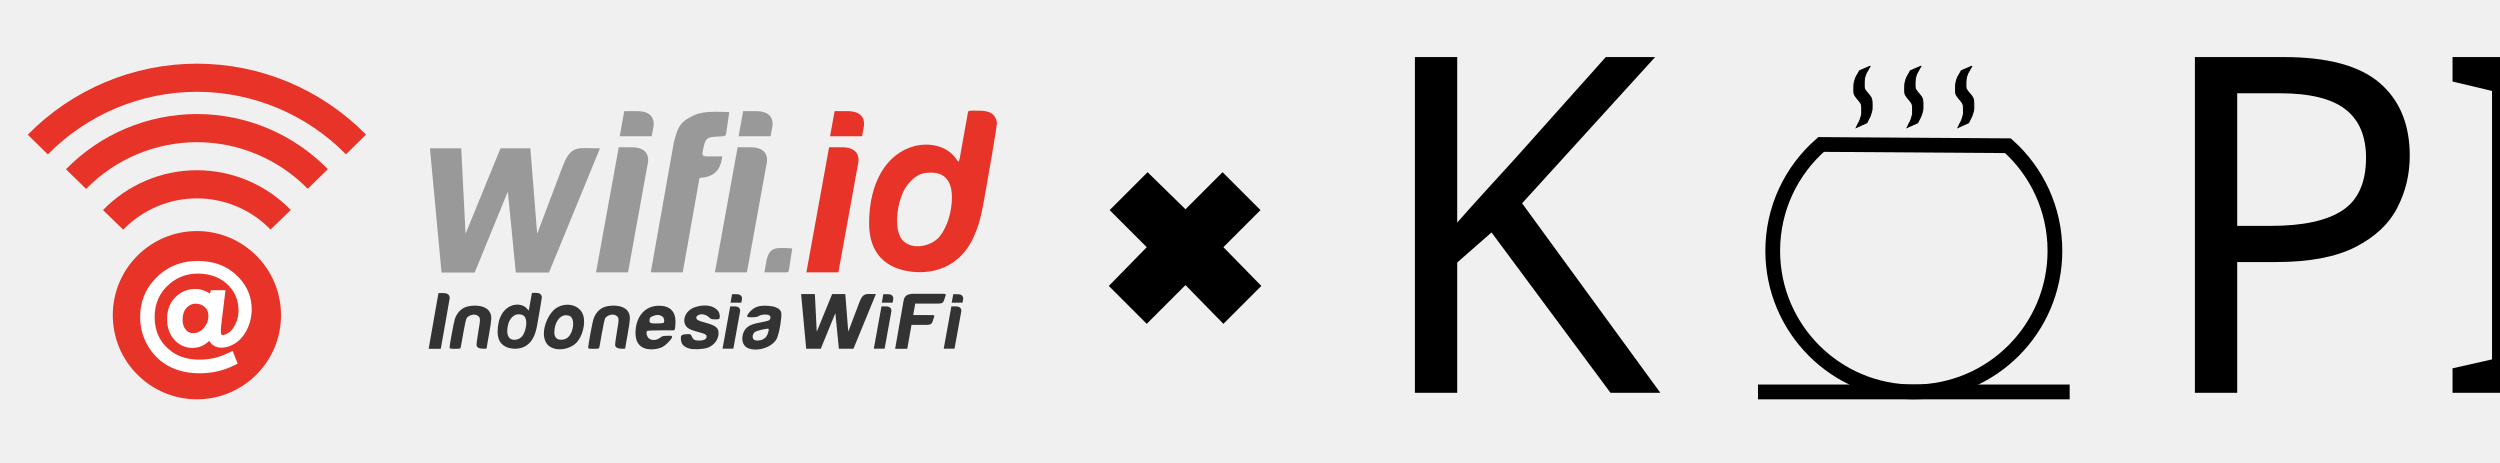
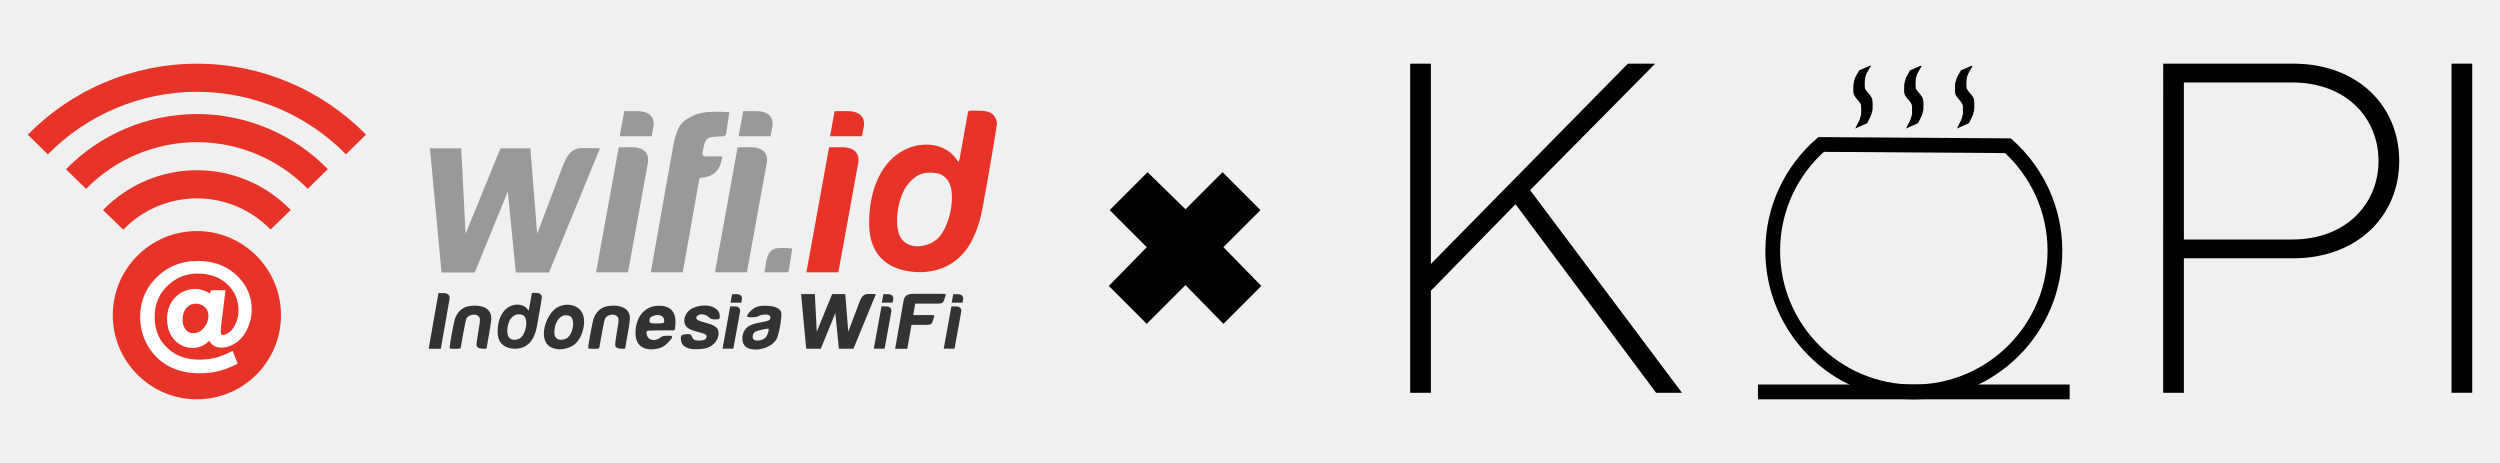
<svg xmlns="http://www.w3.org/2000/svg" xmlns:xlink="http://www.w3.org/1999/xlink" width="1080" height="200" viewBox="0 0 285.75 52.917" version="1.1" id="svg8">
  <defs id="defs2">
    <clipPath id="clipPath1492">
      <path id="path1490" d="M 1,1 H 641.93 V 133.88 H 1 Z" />
    </clipPath>
    <clipPath id="clip2">
      <rect y="0" x="0" id="rect1494" height="134" width="642" />
    </clipPath>
    <g id="g1497" clip-path="url(#clip2)" />
    <clipPath id="clipPath1501">
      <path id="path1499" d="M 1,1 H 211.93 V 211.88 H 1 Z" />
    </clipPath>
    <clipPath id="clip4">
      <rect y="0" x="0" id="rect1503" height="212" width="212" />
    </clipPath>
    <g id="g1506" clip-path="url(#clip4)" />
    <clipPath id="clipPath1510">
      <path id="path1508" d="M 1,1 H 211.93 V 211.88 H 1 Z" />
    </clipPath>
    <clipPath id="clip8">
      <rect y="0" x="0" id="rect1512" height="212" width="212" />
    </clipPath>
    <g id="g1515" clip-path="url(#clip8)" />
    <clipPath id="clipPath1519">
      <path id="path1517" d="M 1,1 H 118.93 V 111.88 H 1 Z" />
    </clipPath>
    <clipPath id="clip12">
      <rect y="0" x="0" id="rect1521" height="112" width="119" />
    </clipPath>
    <g id="g1524" clip-path="url(#clip12)" />
    <linearGradient gradientUnits="userSpaceOnUse" gradientTransform="matrix(0,-11.01771,11.01771,0,-67.62329,214.3097)" x2="1" id="linearGradient2628">
      <stop id="stop1526" offset="0" stop-color="#20b038" />
      <stop id="stop1528" offset="1" stop-color="#60d66a" />
    </linearGradient>
    <linearGradient gradientUnits="userSpaceOnUse" gradientTransform="matrix(0,-11.41266,11.41266,0,-67.62326,214.5086)" x2="1" id="linearGradient2630">
      <stop id="stop1531" offset="0" stop-color="#f9f9f9" />
      <stop id="stop1533" offset="1" stop-color="#fff" />
    </linearGradient>
    <linearGradient id="b">
      <stop id="stop1636" stop-color="#3771c8" offset="0" />
      <stop id="stop1638" offset=".128" stop-color="#3771c8" />
      <stop id="stop1640" stop-opacity="0" stop-color="#60f" offset="1" />
    </linearGradient>
    <linearGradient id="a">
      <stop id="stop1643" stop-color="#fd5" offset="0" />
      <stop id="stop1645" stop-color="#fd5" offset=".1" />
      <stop id="stop1647" stop-color="#ff543e" offset=".5" />
      <stop id="stop1649" stop-color="#c837ab" offset="1" />
    </linearGradient>
    <radialGradient fy="578.088" fx="158.429" gradientTransform="matrix(0,-0.2675019,0.2488656,0,-214.3702,279.2334)" gradientUnits="userSpaceOnUse" xlink:href="#a" r="65" cy="578.088" cx="158.429" id="c" />
    <radialGradient fy="473.455" fx="147.694" gradientTransform="matrix(0.02347616,0.1172485,-0.4834248,0.09679563,147.3076,156.0764)" gradientUnits="userSpaceOnUse" xlink:href="#b" r="65" cy="473.455" cx="147.694" id="d" />
    <clipPath id="clipPath1371" clipPathUnits="userSpaceOnUse">
      <path id="path1369" d="M 0,0 H 792 V 612 H 0 Z" />
    </clipPath>
    <clipPath id="clipPath1323" clipPathUnits="userSpaceOnUse">
      <path id="path1321" d="M 0,0 H 792 V 612 H 0 Z" />
    </clipPath>
    <clipPath id="clipPath1303" clipPathUnits="userSpaceOnUse">
      <path id="path1301" d="M 0,0 H 792 V 612 H 0 Z" />
    </clipPath>
    <clipPath id="clipPath1283" clipPathUnits="userSpaceOnUse">
      <path id="path1281" d="M 0,0 H 792 V 612 H 0 Z" />
    </clipPath>
    <clipPath id="clipPath1263" clipPathUnits="userSpaceOnUse">
      <path id="path1261" d="M 0,0 H 792 V 612 H 0 Z" />
    </clipPath>
    <clipPath id="clipPath1239" clipPathUnits="userSpaceOnUse">
      <path id="path1237" d="M 0,0 H 792 V 612 H 0 Z" />
    </clipPath>
  </defs>
  <g id="layer1" transform="translate(0,-244.0833)">
    <g transform="matrix(3.625,0,0,3.625,2.451175,-785.9528)" id="layer1-0">
      <g transform="matrix(0.1131564,0,0,0.1131564,140.573,139.7696)" id="g4985">
        <path id="path4741-1" d="m -1170.057,1337.158 c -6.127,-6.32 -14.553,-9.888 -23.356,-9.888 -8.798,0.012 -17.215,3.589 -23.332,9.912" style="opacity:1;fill:none;fill-opacity:1;stroke:#e73328;stroke-width:7.839;stroke-linecap:butt;stroke-linejoin:round;stroke-miterlimit:4;stroke-dasharray:none;stroke-opacity:1;paint-order:normal" />
        <path id="path4744-2" d="m -1159.716,1325.793 c -8.869,-9.064 -21.015,-14.174 -33.697,-14.178 -12.676,0.017 -24.812,5.136 -33.671,14.203" style="opacity:1;fill:none;fill-opacity:1;stroke:#e73328;stroke-width:7.839;stroke-linecap:butt;stroke-linejoin:round;stroke-miterlimit:4;stroke-dasharray:none;stroke-opacity:1;paint-order:normal" />
        <path id="path4746-2" d="m -1149.071,1316.172 c -11.692,-11.89 -27.666,-18.589 -44.342,-18.596 -16.67,0.02 -32.635,6.729 -44.316,18.622" style="opacity:1;fill:none;fill-opacity:1;stroke:#e73328;stroke-width:7.839;stroke-linecap:butt;stroke-linejoin:round;stroke-miterlimit:4;stroke-dasharray:none;stroke-opacity:1;paint-order:normal" />
        <path id="path4750-0" d="m -1193.403,1340.305 c -12.945,0 -23.439,10.494 -23.439,23.439 0,12.945 10.494,23.439 23.439,23.439 12.945,10e-5 23.439,-10.494 23.439,-23.439 0,-12.945 -10.494,-23.439 -23.439,-23.439 z" style="opacity:1;fill:#e73328;fill-opacity:1;stroke:none;stroke-width:1.412;stroke-linecap:round;stroke-linejoin:round;stroke-miterlimit:4;stroke-dasharray:none;stroke-opacity:1" />
        <g id="g4965" transform="translate(0,0.5291667)">
          <g transform="matrix(0.8732532,0,0,0.8732532,-156.9531,494.2031)" id="g4758-0">
            <path id="path4752-5" d="m -939.177,929.867 c -0.453,0.002 -0.788,0.015 -1.031,0.042 -0.523,0.039 -0.576,0.235 -0.65,0.612 -0.207,1.049 -0.736,4.002 -1.319,7.362 -1.366,7.874 -1.448,8.271 -1.699,8.263 -0.087,-0.002 -0.473,-0.485 -0.857,-1.07 -3.002,-4.041 -8.268,-5.028 -12.948,-3.953 -9.297,2.334 -14.704,11.918 -14.697,24.678 -0.025,9.575 5.214,14.437 13.41,15.446 7.809,0.961 15.028,-2.046 19.036,-9.262 2.196,-3.953 3.233,-8.175 3.903,-11.827 1.715,-9.339 4.454,-25.424 4.454,-26.272 -0.516,-4.014 -3.993,-3.952 -5.863,-3.997 -0.716,-0.015 -1.287,-0.025 -1.74,-0.022 z m -13.782,19.789 c 1.375,-0.015 2.761,0.201 3.589,0.631 2.288,1.188 3.4,3.521 3.412,7.16 0.025,4.632 -1.509,9.571 -3.869,12.525 -1.935,2.423 -5.815,3.724 -8.881,2.978 -1.812,-0.441 -3.305,-1.532 -4.052,-3.509 -1.485,-3.929 -0.459,-10.11 1.367,-13.883 1.193,-2.429 3.467,-4.673 5.515,-5.445 0.787,-0.296 1.849,-0.446 2.918,-0.458 z" style="opacity:1;fill:#e73328;fill-opacity:1;stroke-width:0.233" />
            <path id="path4754-3" d="m -985.151,941.561 -1.454,8.013 -5.789,31.901 h 10.203 l 5.788,-31.901 0.394,-2.168 v -0.018 c 0.855,-3.248 -0.425,-5.827 -5.02,-5.827 z" style="opacity:1;fill:#e73328;fill-opacity:1;stroke:none;stroke-width:1.748;stroke-linecap:round;stroke-linejoin:round;stroke-miterlimit:4;stroke-dasharray:none;stroke-opacity:1" />
            <path id="path4756-8" d="m -983.388,930.037 -1.454,8.013 h 10.203 l 0.397,-2.186 c 0.855,-3.248 -0.425,-5.827 -5.02,-5.827 z" style="opacity:1;fill:#e73328;fill-opacity:1;stroke:none;stroke-width:1.748;stroke-linecap:round;stroke-linejoin:round;stroke-miterlimit:4;stroke-dasharray:none;stroke-opacity:1" />
          </g>
          <path id="path4762-9" d="m -1042.727,1316.424 -1.27,6.997 -5.055,27.857 h 8.91 l 5.055,-27.857 0.344,-1.893 v -0.016 c 0.747,-2.836 -0.371,-5.088 -4.384,-5.088 z" style="opacity:1;fill:#999999;fill-opacity:1;stroke:none;stroke-width:1.527;stroke-linecap:round;stroke-linejoin:round;stroke-miterlimit:4;stroke-dasharray:none;stroke-opacity:1" />
          <path id="path4764-0" d="m -1041.187,1306.361 -1.27,6.997 h 8.911 l 0.346,-1.909 c 0.747,-2.836 -0.371,-5.088 -4.384,-5.088 z" style="opacity:1;fill:#999999;fill-opacity:1;stroke:none;stroke-width:1.527;stroke-linecap:round;stroke-linejoin:round;stroke-miterlimit:4;stroke-dasharray:none;stroke-opacity:1" />
          <path style="opacity:1;fill:#999999;fill-opacity:1;stroke:none;stroke-width:1.527;stroke-linecap:round;stroke-linejoin:round;stroke-miterlimit:4;stroke-dasharray:none;stroke-opacity:1" d="m -1075.856,1316.424 -1.27,6.997 -5.055,27.857 h 8.91 l 5.055,-27.857 0.343,-1.893 v -0.016 c 0.747,-2.836 -0.371,-5.088 -4.384,-5.088 z" id="path4766-7" />
          <path style="opacity:1;fill:#999999;fill-opacity:1;stroke:none;stroke-width:1.527;stroke-linecap:round;stroke-linejoin:round;stroke-miterlimit:4;stroke-dasharray:none;stroke-opacity:1" d="m -1074.316,1306.361 -1.27,6.997 h 8.91 l 0.346,-1.909 c 0.747,-2.836 -0.371,-5.088 -4.384,-5.088 z" id="path4768-3" />
          <path style="opacity:1;fill:#999999;fill-opacity:1;stroke:none;stroke-width:1.527;stroke-linecap:round;stroke-linejoin:round;stroke-miterlimit:4;stroke-dasharray:none;stroke-opacity:1" d="m -1049.082,1306.526 c -3.096,0.022 -3.74,0.374 -4.999,0.643 -4.603,1.909 -5.194,3.272 -6.389,7.73 l -6.46,36.379 h 8.91 l 4.501,-25.343 c 0.111,-1.214 0.297,-0.938 1.257,-1.077 4.027,-0.592 4.926,-3.327 5.259,-5.885 h -4.023 c -0.873,0 -1.708,-0.01 -1.473,-1.171 0.823,-4.084 0.848,-4.24 4.983,-4.398 1.052,-0.043 1.493,-0.077 1.609,-0.85 l 0.852,-5.925 c -1.691,-0.081 -2.995,-0.111 -4.027,-0.104 z" id="path4770-2" />
          <path style="opacity:1;fill:#999999;fill-opacity:1;stroke:none;stroke-width:1.527;stroke-linecap:round;stroke-linejoin:round;stroke-miterlimit:4;stroke-dasharray:none;stroke-opacity:1" d="m -1034.618,1347.638 -0.66,3.641 h 6.032 c 0.601,0 0.715,-0.093 0.812,-0.718 0.268,-1.72 0.925,-5.933 0.925,-5.933 -4.543,-0.321 -6.189,-0.419 -7.108,3.01 z" id="path4772-5" />
          <path id="path4774-6" style="font-style:normal;font-variant:normal;font-weight:bold;font-stretch:normal;font-size:medium;line-height:1.25;font-family:sans-serif;-inkscape-font-specification:'sans-serif Bold';letter-spacing:0px;word-spacing:0px;fill:#999999;fill-opacity:1;stroke:none;stroke-width:1.151" d="m -1081.085,1316.725 -14.21,34.604 h -9.241 l -2.228,-22.543 -9.23,22.543 h -9.241 l -3.228,-34.604 h 8.719 l 1.2,23.821 9.737,-23.821 h 8.328 l 1.895,23.821 7.067,-18.708 c 2.373,-6.282 4.319,-5.113 10.433,-5.113 z" />
          <path style="fill:#333333;fill-opacity:1;stroke-width:0.384" d="m -1099.569,1356.991 c -0.137,0 -0.238,0 -0.312,0.013 -0.158,0.011 -0.174,0.071 -0.196,0.185 -0.062,0.317 -0.222,1.21 -0.399,2.225 -0.413,2.38 -0.438,2.5 -0.514,2.497 -0.027,0 -0.143,-0.146 -0.26,-0.323 -0.907,-1.221 -2.498,-1.52 -3.913,-1.195 -2.81,0.705 -4.444,3.602 -4.442,7.458 -0.011,2.894 1.576,4.364 4.053,4.668 2.36,0.29 4.542,-0.619 5.754,-2.799 0.663,-1.195 0.977,-2.47 1.18,-3.574 0.518,-2.823 1.346,-7.684 1.346,-7.94 -0.156,-1.213 -1.207,-1.194 -1.772,-1.208 -0.216,0 -0.389,-0.011 -0.526,-0.011 z m -26.511,0.069 -0.483,2.659 -2.261,12.865 h 3.386 l 2.261,-12.865 0.131,-0.72 v -0.011 c 0.284,-1.078 -0.141,-1.934 -1.666,-1.934 z m 132.399,0.197 c -2.893,0 -2.694,1.709 -2.896,2.462 l -2.262,12.865 h 3.386 l 1.174,-6.678 h 4.375 c 1.003,0 1.306,-0.338 1.498,-0.912 l 0.464,-1.389 c 0.096,-0.288 -0.035,-0.424 -0.624,-0.424 h -5.234 l 0.562,-3.198 h 6.523 c 1.003,0 1.306,-0.339 1.498,-0.913 l 0.464,-1.389 c 0.097,-0.288 -0.035,-0.424 -0.624,-0.424 z m -12.221,0.046 c -1.424,-0.015 -2.102,0.214 -2.885,2.286 l -3.108,8.23 -0.834,-10.479 h -3.663 l -4.284,10.479 -0.528,-10.479 h -3.836 l 1.42,15.223 h 4.065 l 4.061,-9.917 0.98,9.917 h 4.065 l 6.251,-15.223 c -0.672,0 -1.23,-0.032 -1.705,-0.037 z m -38.373,0.061 -0.429,2.365 h 3.011 l 0.117,-0.645 c 0.252,-0.959 -0.125,-1.72 -1.482,-1.72 z m 42.151,0 -0.429,2.365 h 3.011 l 0.117,-0.645 c 0.252,-0.959 -0.126,-1.72 -1.482,-1.72 z m 19.481,0 -0.429,2.365 h 3.011 l 0.117,-0.645 c 0.252,-0.959 -0.126,-1.72 -1.482,-1.72 z m -107.624,2.939 c -1.379,0.031 -2.786,0.565 -3.805,1.584 -1.663,1.663 -3.047,5.03 -2.54,7.553 0.351,1.748 1.265,2.693 3.033,3.138 1.883,0.474 4.486,-0.238 5.847,-1.599 1.741,-1.741 2.672,-5.282 2.013,-7.656 -0.608,-1.978 -2.389,-2.972 -4.273,-3.02 h -0.275 z m 38.262,0.212 c -0.988,0.019 -2.002,0.239 -2.908,0.589 -2.564,0.988 -3.491,4.016 -1.88,5.503 0.621,0.573 1.224,0.806 4.034,1.559 1.131,0.303 1.507,0.636 1.365,1.205 -0.153,0.609 -0.852,0.922 -2.059,0.922 -1.208,0 -1.658,-0.241 -2.006,-1.074 -0.365,-0.875 -0.677,-0.752 -1.655,-0.696 -1.023,0.058 -1.436,0.24 -1.436,1.044 0,1.567 0.621,2.447 2.416,2.957 1.111,0.315 3.803,0.197 5.005,-0.221 1.795,-0.624 3.065,-2.269 3.092,-4.004 0.024,-1.583 -0.793,-2.227 -3.864,-3.046 -0.931,-0.248 -1.637,-0.473 -2.028,-0.756 -0.202,-0.147 -0.556,-0.629 -0.075,-1.079 0.873,-0.793 2.312,-0.46 3.19,0.286 0.639,0.621 0.773,0.669 1.9,0.669 0.838,0 1.274,0.051 1.212,-0.935 -0.066,-1.036 -0.573,-1.759 -1.547,-2.312 -0.804,-0.451 -1.767,-0.631 -2.755,-0.611 z m -63.953,0.044 c -1.014,0 -1.966,0.175 -2.565,0.4 -1.51,0.567 -2.536,1.905 -3.012,3.377 -0.299,0.925 -1.451,7.16 -1.451,7.853 0,0.363 0.113,0.392 1.512,0.392 1.497,0 1.513,-0.011 1.618,-0.525 0.058,-0.289 0.376,-2.072 0.707,-3.962 0.331,-1.89 0.717,-3.662 0.856,-3.937 0.492,-0.963 2.233,-1.429 3.092,-0.828 0.846,0.592 0.857,0.826 0.22,4.475 -0.331,1.89 -0.548,3.638 -0.488,3.883 0.061,0.246 0.333,0.548 0.603,0.671 0.348,0.159 1.345,0.254 1.866,0.222 0.254,-0.04 0.331,-0.062 0.372,-0.392 0.073,-0.594 0.34,-1.992 0.622,-3.591 0.766,-4.346 0.797,-4.977 0.296,-6.08 -0.695,-1.493 -2.558,-1.963 -4.249,-1.959 z m 38.624,0 v 0 c -1.014,0 -1.966,0.175 -2.565,0.4 -1.51,0.567 -2.536,1.905 -3.012,3.377 -0.299,0.925 -1.451,7.16 -1.451,7.852 0,0.364 0.113,0.392 1.512,0.392 1.497,0 1.512,-0.011 1.618,-0.525 0.058,-0.289 0.376,-2.072 0.706,-3.963 0.331,-1.891 0.717,-3.662 0.856,-3.936 0.492,-0.963 2.234,-1.429 3.093,-0.828 0.846,0.593 0.858,0.825 0.22,4.474 -0.331,1.89 -0.549,3.638 -0.488,3.884 0.061,0.246 0.333,0.547 0.603,0.67 0.348,0.158 1.345,0.254 1.866,0.222 0.255,-0.04 0.332,-0.062 0.372,-0.392 0.073,-0.594 0.34,-1.991 0.622,-3.591 0.766,-4.346 0.797,-4.977 0.296,-6.08 -0.694,-1.493 -2.558,-1.963 -4.248,-1.959 z m 42.17,0.012 c -1.805,0 -2.889,0.432 -3.967,1.51 -0.514,0.514 -0.935,1.11 -0.935,1.325 0,0.357 0.117,0.391 1.333,0.391 0.995,0 1.49,-0.096 1.957,-0.381 0.686,-0.418 2.212,-0.518 2.834,-0.185 0.508,0.272 0.474,1.062 -0.06,1.409 -0.236,0.153 -1.246,0.414 -2.244,0.581 -2.529,0.421 -4.073,1.03 -4.806,2.718 -0.599,1.379 -0.615,3.519 1.056,4.385 0.913,0.469 1.83,0.488 2.922,0.444 1.962,-0.186 4.023,-1.127 5.063,-2.668 0.614,-0.909 1.249,-3.892 1.438,-6.247 0.087,-1.095 0.045,-1.476 -0.206,-1.86 -0.539,-0.823 -1.74,-1.293 -3.564,-1.397 -0.289,-0.016 -0.562,-0.025 -0.82,-0.025 z m -29.402,0.011 c -0.196,0 -0.399,0.011 -0.607,0.019 -3.612,0.234 -6.009,3.271 -6.009,7.594 0,2.279 0.922,3.746 2.692,4.298 1.407,0.439 3.492,0.256 4.819,-0.422 0.847,-0.433 2.095,-1.674 2.586,-2.478 0.231,-0.383 0.142,-0.666 -0.464,-0.657 -0.504,0.011 -0.827,0.011 -1.337,0.039 -0.719,0.032 -0.972,0.155 -1.509,0.562 -0.971,0.735 -2.309,0.795 -3.066,0.138 -0.593,-0.515 -0.88,-1.804 -0.462,-2.069 0.146,-0.093 1.919,-0.171 3.939,-0.171 h 3.017 c 0.562,0 0.68,0.081 0.787,-0.52 0.052,-0.29 0.142,-1.123 0.142,-1.862 0.025,-2.885 -1.584,-4.46 -4.528,-4.468 z m 19.77,0.187 -0.429,2.365 -1.708,9.414 h 3.011 l 1.709,-9.414 0.116,-0.64 v -0.011 c 0.252,-0.958 -0.126,-1.72 -1.482,-1.72 z m 42.151,0 -0.429,2.365 -1.708,9.414 h 3.011 l 1.708,-9.414 0.116,-0.64 v -0.011 c 0.252,-0.958 -0.126,-1.72 -1.482,-1.72 z m 19.482,0 -0.429,2.365 -1.708,9.414 h 3.011 l 1.708,-9.414 0.116,-0.64 v -0.011 c 0.252,-0.958 -0.126,-1.72 -1.482,-1.72 z m -120.571,2.205 c 0.415,0 0.835,0.06 1.085,0.191 0.692,0.359 1.027,1.064 1.031,2.164 0.011,1.4 -0.456,2.893 -1.169,3.785 -0.585,0.733 -1.758,1.126 -2.684,0.9 -0.548,-0.133 -0.999,-0.464 -1.225,-1.061 -0.449,-1.187 -0.139,-3.055 0.413,-4.196 0.361,-0.734 1.048,-1.413 1.667,-1.646 0.238,-0.089 0.558,-0.135 0.882,-0.138 z m 38.614,0.181 v 0 0 c 0.723,-0.023 1.474,0.305 1.745,0.811 0.303,0.563 0.253,1.307 -0.095,1.44 -0.166,0.062 -1.115,0.116 -2.107,0.116 -2.022,0 -1.668,-0.429 -1.684,-1.1 -0.016,-0.679 0.809,-0.957 1.651,-1.194 0.157,-0.044 0.322,-0.067 0.489,-0.073 z m -25.48,0.075 c 0.401,0 0.894,0.087 1.096,0.196 1.734,0.928 0.898,5.406 -1.031,6.323 -1.134,0.539 -3.334,0.666 -3.264,-1.879 0.072,-2.623 1.476,-4.637 3.199,-4.639 z m 56.306,3.743 c 0.095,0 0.157,0.011 0.178,0.029 0.206,0.206 -0.176,1.548 -0.62,2.172 -0.196,0.276 -0.651,0.641 -1.01,0.812 -0.836,0.398 -2.099,0.403 -2.491,0.011 -0.567,-0.568 -0.296,-1.776 0.493,-2.198 0.568,-0.304 2.79,-0.814 3.45,-0.824 z" id="path4778-8" />
        </g>
        <path d="m -1178.125,1362.172 q 0,2.537 -1.011,4.924 -1.075,2.559 -2.946,4.021 -2.15,1.677 -4.537,1.677 -1.355,0 -2.387,-0.753 -0.43,-0.322 -0.968,-1.139 -1.978,1.957 -4.644,1.957 -2.774,0 -4.752,-1.935 -2.344,-2.3 -2.344,-6.106 0,-4.279 2.989,-6.687 2.107,-1.699 4.988,-1.699 1.892,0 3.978,1.268 l 0.258,-0.924 h 4.064 l -1.183,9.697 q -0.107,0.881 -0.107,1.957 0,0.839 0.494,0.839 0.387,0 0.86,-0.194 1.677,-0.688 2.688,-2.774 0.881,-1.828 0.881,-3.827 0,-3.978 -2.537,-6.751 -3.268,-3.569 -8.837,-3.569 -4.472,0 -7.826,2.86 -4.171,3.548 -4.171,9.245 0,6.171 4.795,9.654 3.053,2.215 7.676,2.215 3.827,0 6.902,-1.355 l 1.419,-0.624 0.645,-0.323 q 0.086,-0.043 0.301,-0.129 l 1.397,3.548 -0.236,0.107 q -0.129,0.064 -0.323,0.172 l -0.215,0.107 -1.032,0.473 q -3.978,1.827 -8.794,1.827 -6.063,0 -10.191,-2.967 -3.01,-2.172 -4.709,-5.547 -1.677,-3.376 -1.677,-7.138 0,-6.171 4.042,-10.514 4.773,-5.139 12.084,-5.139 7.052,0 11.46,4.709 3.505,3.741 3.505,8.837 z m -12.062,1.742 q 0,-1.527 -1.032,-2.451 -1.032,-0.924 -2.58,-0.924 -1.269,0 -2.279,0.946 -1.312,1.247 -1.312,3.548 0,1.484 0.71,2.516 0.817,1.204 2.215,1.204 1.806,0 3.075,-1.548 1.204,-1.44 1.204,-3.29 z" style="font-style:normal;font-variant:normal;font-weight:bold;font-stretch:normal;font-size:44.034px;line-height:1.25;font-family:Aharoni;-inkscape-font-specification:'Aharoni, Bold';font-variant-ligatures:normal;font-variant-caps:normal;font-variant-numeric:normal;font-feature-settings:normal;text-align:start;letter-spacing:0px;word-spacing:0px;writing-mode:lr-tb;text-anchor:start;fill:#ffffff;fill-opacity:1;stroke:none;stroke-width:1.101" id="path4783-4" />
      </g>
    </g>
    <g transform="translate(7.653034,-7.635153)" aria-label="✖" style="font-style:normal;font-variant:normal;font-weight:bold;font-stretch:normal;font-size:24.65px;line-height:1.25;font-family:and;-inkscape-font-specification:'and Bold';text-align:center;letter-spacing:0px;word-spacing:0px;text-anchor:middle;fill:#000000;fill-opacity:1;stroke:none;stroke-width:1.155" id="text959">
      <path d="m 132.182,288.733 -4.333,-4.429 -4.429,4.429 -4.333,-4.333 4.333,-4.429 -4.237,-4.237 4.333,-4.333 4.333,4.237 4.237,-4.237 4.333,4.333 -4.237,4.237 4.333,4.429 z" style="stroke-width:1.155" id="path961" />
    </g>
-     <g id="g4173" transform="matrix(0.08424992,0,0,0.08424992,293.6702,214.9156)">
-       <g style="stroke-width:20;stroke-miterlimit:4;stroke-dasharray:none" transform="translate(-794.2857,502.8571)" id="g4140">
+     <g id="g922">
+       <g style="stroke-width:20;stroke-miterlimit:4;stroke-dasharray:none" transform="matrix(0.08424992,0,0,0.08424992,226.7517,257.2813)" id="g4140">
        <path id="path3336" d="m 96.464,183.648 c -3e-6,105.723 -85.705,191.429 -191.429,191.429 -105.723,0 -191.429,-85.705 -191.429,-191.429 0,-57.57 25.414,-109.205 65.635,-144.298 253.511,1.7 0,0 253.511,1.7 39.106,35.049 63.712,85.95 63.712,142.597 z" style="fill:none;stroke:#000000;stroke-width:20;stroke-miterlimit:4;stroke-dasharray:none" />
        <path style="fill:none;fill-rule:evenodd;stroke:#000000;stroke-width:20;stroke-linecap:butt;stroke-linejoin:miter;stroke-miterlimit:4;stroke-dasharray:none;stroke-opacity:1" d="m -306.393,375.076 c 422.857,0 422.857,0 422.857,0" id="path4138" />
      </g>
-       <text id="text4147" y="879.07" x="-1628.017" style="font-style:normal;font-weight:normal;line-height:0%;font-family:sans-serif;letter-spacing:0px;word-spacing:0px;fill:#000000;fill-opacity:1;stroke:none;stroke-width:1px;stroke-linecap:butt;stroke-linejoin:miter;stroke-opacity:1" xml:space="preserve">
-         <tspan style="font-style:normal;font-variant:normal;font-weight:300;font-stretch:normal;font-size:637.861px;line-height:1.25;font-family:and;-inkscape-font-specification:'and Light'" y="879.07" x="-1628.017" id="tspan4149">K    PI</tspan>
-       </text>
-       <g transform="translate(19.59574)" id="g4168">
+       <path d="m 189.291,288.977 h 2.956 l -17.358,-23.162 14.295,-14.456 h -3.117 l -22.517,22.893 v -22.893 h -2.365 v 37.618 h 2.365 v -11.662 l 9.673,-9.888 z" style="font-style:normal;font-variant:normal;font-weight:300;font-stretch:normal;font-size:53.74px;line-height:1.25;font-family:and;-inkscape-font-specification:'and Light';letter-spacing:0px;word-spacing:0px;fill:#000000;fill-opacity:1;stroke:none;stroke-width:0.084px;stroke-linecap:butt;stroke-linejoin:miter;stroke-opacity:1" id="path902" />
+       <path d="m 247.253,288.977 h 2.365 v -15.37 h 12.468 c 7.416,0 12.145,-4.89 12.145,-11.124 0,-6.288 -4.729,-11.124 -12.145,-11.124 h -14.832 z m 14.725,-35.468 c 6.234,0 9.888,4.084 9.888,8.975 0,4.837 -3.654,8.975 -9.888,8.975 h -12.36 v -17.949 z" style="font-style:normal;font-variant:normal;font-weight:300;font-stretch:normal;font-size:53.74px;line-height:1.25;font-family:and;-inkscape-font-specification:'and Light';letter-spacing:0px;word-spacing:0px;fill:#000000;fill-opacity:1;stroke:none;stroke-width:0.084px;stroke-linecap:butt;stroke-linejoin:miter;stroke-opacity:1" id="path904" />
+       <path d="m 280.21,288.977 h 2.365 v -37.618 h -2.365 z" style="font-style:normal;font-variant:normal;font-weight:300;font-stretch:normal;font-size:53.74px;line-height:1.25;font-family:and;-inkscape-font-specification:'and Light';letter-spacing:0px;word-spacing:0px;fill:#000000;fill-opacity:1;stroke:none;stroke-width:0.084px;stroke-linecap:butt;stroke-linejoin:miter;stroke-opacity:1" id="path906" />
+       <g transform="matrix(0.08424992,0,0,0.08424992,295.3212,214.9156)" id="g4168">
        <path style="fill:#000000;stroke:#000000;stroke-width:1.323;stroke-miterlimit:4;stroke-dasharray:none" id="path4162" d="m -967.848,435.914 c -1.665,1.99 -2.689,4.398 -3.956,6.641 -1.072,1.639 -1.993,3.37 -2.613,5.229 -0.712,2.001 -1.224,4.038 -1.499,6.142 -0.222,2.107 -0.227,4.228 -0.237,6.343 -0.073,2.231 -0.113,4.436 0.512,6.594 0.929,1.714 2.086,3.314 3.35,4.794 1.427,1.421 2.613,3.018 3.833,4.605 1.305,1.517 2.066,3.124 2.532,5.069 0.426,2.201 0.46,4.45 0.49,6.684 -0.019,2.144 0.075,4.293 -0.074,6.434 -0.243,1.786 -0.671,3.52 -1.247,5.224 -0.426,1.853 -1.14,3.591 -1.914,5.317 -0.768,1.704 -1.756,3.284 -2.522,4.991 -0.39,0.937 -0.83,1.848 -1.305,2.744 0,0 -14.445,6.5 -14.445,6.5 v 0 c 0.465,-0.892 1.066,-1.7 1.351,-2.676 0.794,-1.668 1.434,-3.405 2.532,-4.914 0.643,-1.742 1.7,-3.312 1.959,-5.189 0.478,-1.674 1.165,-3.249 1.378,-4.999 0.451,-2.032 0.078,-4.169 0.204,-6.238 -0.012,-2.131 -0.009,-4.274 -0.342,-6.384 -0.366,-1.758 -1.077,-3.094 -2.234,-4.47 -1.166,-1.594 -2.382,-3.132 -3.761,-4.556 -1.356,-1.675 -2.694,-3.392 -3.662,-5.327 -0.759,-2.29 -0.794,-4.628 -0.732,-7.025 0.003,-2.166 -0.002,-4.336 0.16,-6.498 0.207,-2.174 0.555,-4.333 1.375,-6.371 0.484,-2.022 1.319,-3.907 2.436,-5.662 1.541,-2.105 2.406,-4.59 3.836,-6.767 0,0 14.594,-6.235 14.594,-6.235 z" />
        <path d="m -898.848,435.914 c -1.665,1.99 -2.689,4.398 -3.956,6.641 -1.072,1.639 -1.993,3.37 -2.613,5.229 -0.712,2.001 -1.224,4.038 -1.499,6.142 -0.222,2.107 -0.227,4.228 -0.237,6.343 -0.073,2.231 -0.113,4.436 0.512,6.594 0.929,1.714 2.086,3.314 3.35,4.794 1.427,1.421 2.613,3.018 3.833,4.605 1.305,1.517 2.066,3.124 2.532,5.069 0.426,2.201 0.46,4.45 0.49,6.684 -0.019,2.144 0.075,4.293 -0.074,6.434 -0.243,1.786 -0.671,3.52 -1.247,5.224 -0.426,1.853 -1.14,3.591 -1.914,5.317 -0.768,1.704 -1.756,3.284 -2.522,4.991 -0.39,0.937 -0.83,1.848 -1.305,2.744 0,0 -14.445,6.5 -14.445,6.5 v 0 c 0.465,-0.892 1.066,-1.7 1.351,-2.676 0.794,-1.668 1.434,-3.405 2.532,-4.914 0.643,-1.742 1.7,-3.312 1.959,-5.189 0.478,-1.674 1.165,-3.249 1.378,-4.999 0.451,-2.032 0.078,-4.169 0.204,-6.238 -0.012,-2.131 -0.009,-4.274 -0.342,-6.384 -0.366,-1.758 -1.077,-3.094 -2.234,-4.47 -1.166,-1.594 -2.382,-3.132 -3.761,-4.556 -1.356,-1.675 -2.694,-3.392 -3.662,-5.327 -0.759,-2.29 -0.794,-4.628 -0.732,-7.025 0.003,-2.166 -0.002,-4.336 0.16,-6.498 0.207,-2.174 0.555,-4.333 1.375,-6.371 0.484,-2.022 1.319,-3.907 2.436,-5.662 1.541,-2.105 2.406,-4.59 3.836,-6.767 0,0 14.594,-6.235 14.594,-6.235 z" id="path4164" style="fill:#000000;stroke:#000000;stroke-width:1.323;stroke-miterlimit:4;stroke-dasharray:none" />
        <path style="fill:#000000;stroke:#000000;stroke-width:1.323;stroke-miterlimit:4;stroke-dasharray:none" id="path4166" d="m -829.848,435.914 c -1.665,1.99 -2.689,4.398 -3.956,6.641 -1.072,1.639 -1.993,3.37 -2.613,5.229 -0.712,2.001 -1.224,4.038 -1.499,6.142 -0.222,2.107 -0.227,4.228 -0.237,6.343 -0.073,2.231 -0.113,4.436 0.512,6.594 0.929,1.714 2.086,3.314 3.35,4.794 1.427,1.421 2.613,3.018 3.833,4.605 1.305,1.517 2.066,3.124 2.532,5.069 0.426,2.201 0.46,4.45 0.49,6.684 -0.019,2.144 0.075,4.293 -0.074,6.434 -0.243,1.786 -0.671,3.52 -1.247,5.224 -0.426,1.853 -1.14,3.591 -1.914,5.317 -0.768,1.704 -1.756,3.284 -2.522,4.991 -0.39,0.937 -0.83,1.848 -1.305,2.744 0,0 -14.445,6.5 -14.445,6.5 v 0 c 0.465,-0.892 1.066,-1.7 1.351,-2.676 0.794,-1.668 1.434,-3.405 2.532,-4.914 0.643,-1.742 1.7,-3.312 1.959,-5.189 0.478,-1.674 1.165,-3.249 1.378,-4.999 0.451,-2.032 0.078,-4.169 0.204,-6.238 -0.012,-2.131 -0.009,-4.274 -0.342,-6.384 -0.366,-1.758 -1.077,-3.094 -2.234,-4.47 -1.166,-1.594 -2.382,-3.132 -3.761,-4.556 -1.356,-1.675 -2.694,-3.392 -3.662,-5.327 -0.759,-2.29 -0.794,-4.628 -0.732,-7.025 0.003,-2.166 -0.002,-4.336 0.16,-6.498 0.207,-2.174 0.555,-4.333 1.375,-6.371 0.484,-2.022 1.319,-3.907 2.436,-5.662 1.541,-2.105 2.406,-4.59 3.836,-6.767 0,0 14.594,-6.235 14.594,-6.235 z" />
      </g>
    </g>
  </g>
</svg>
